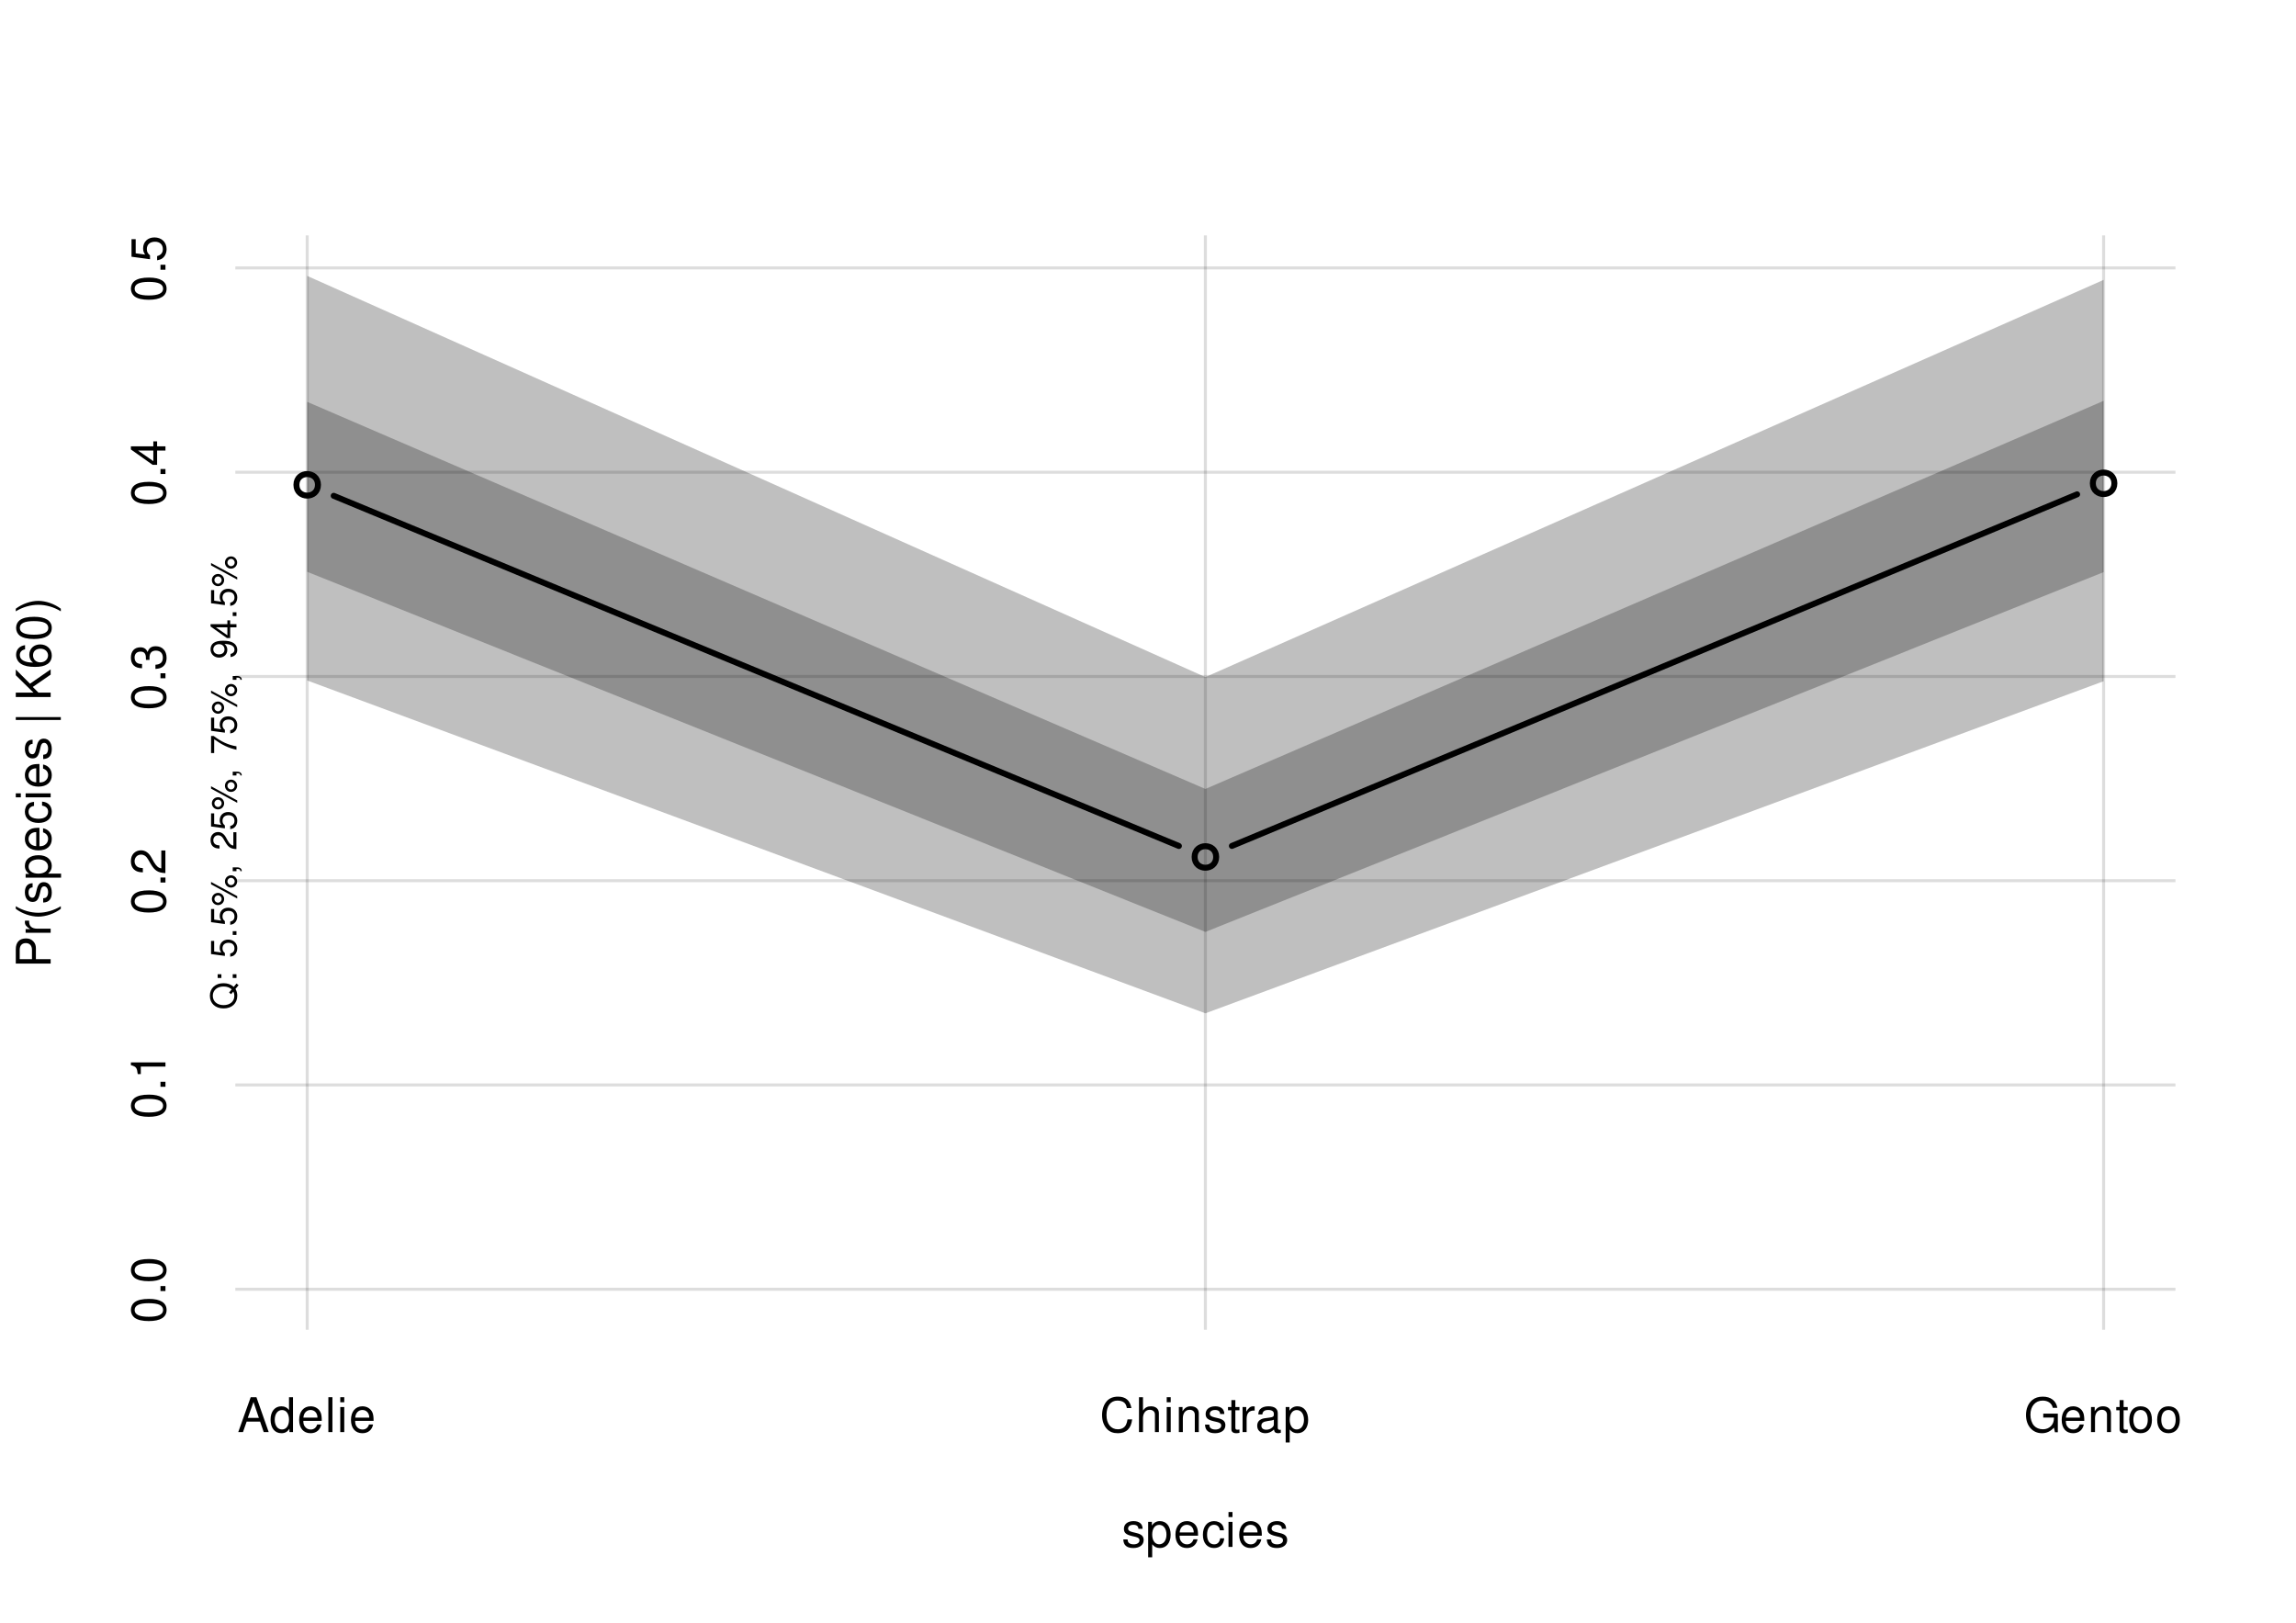
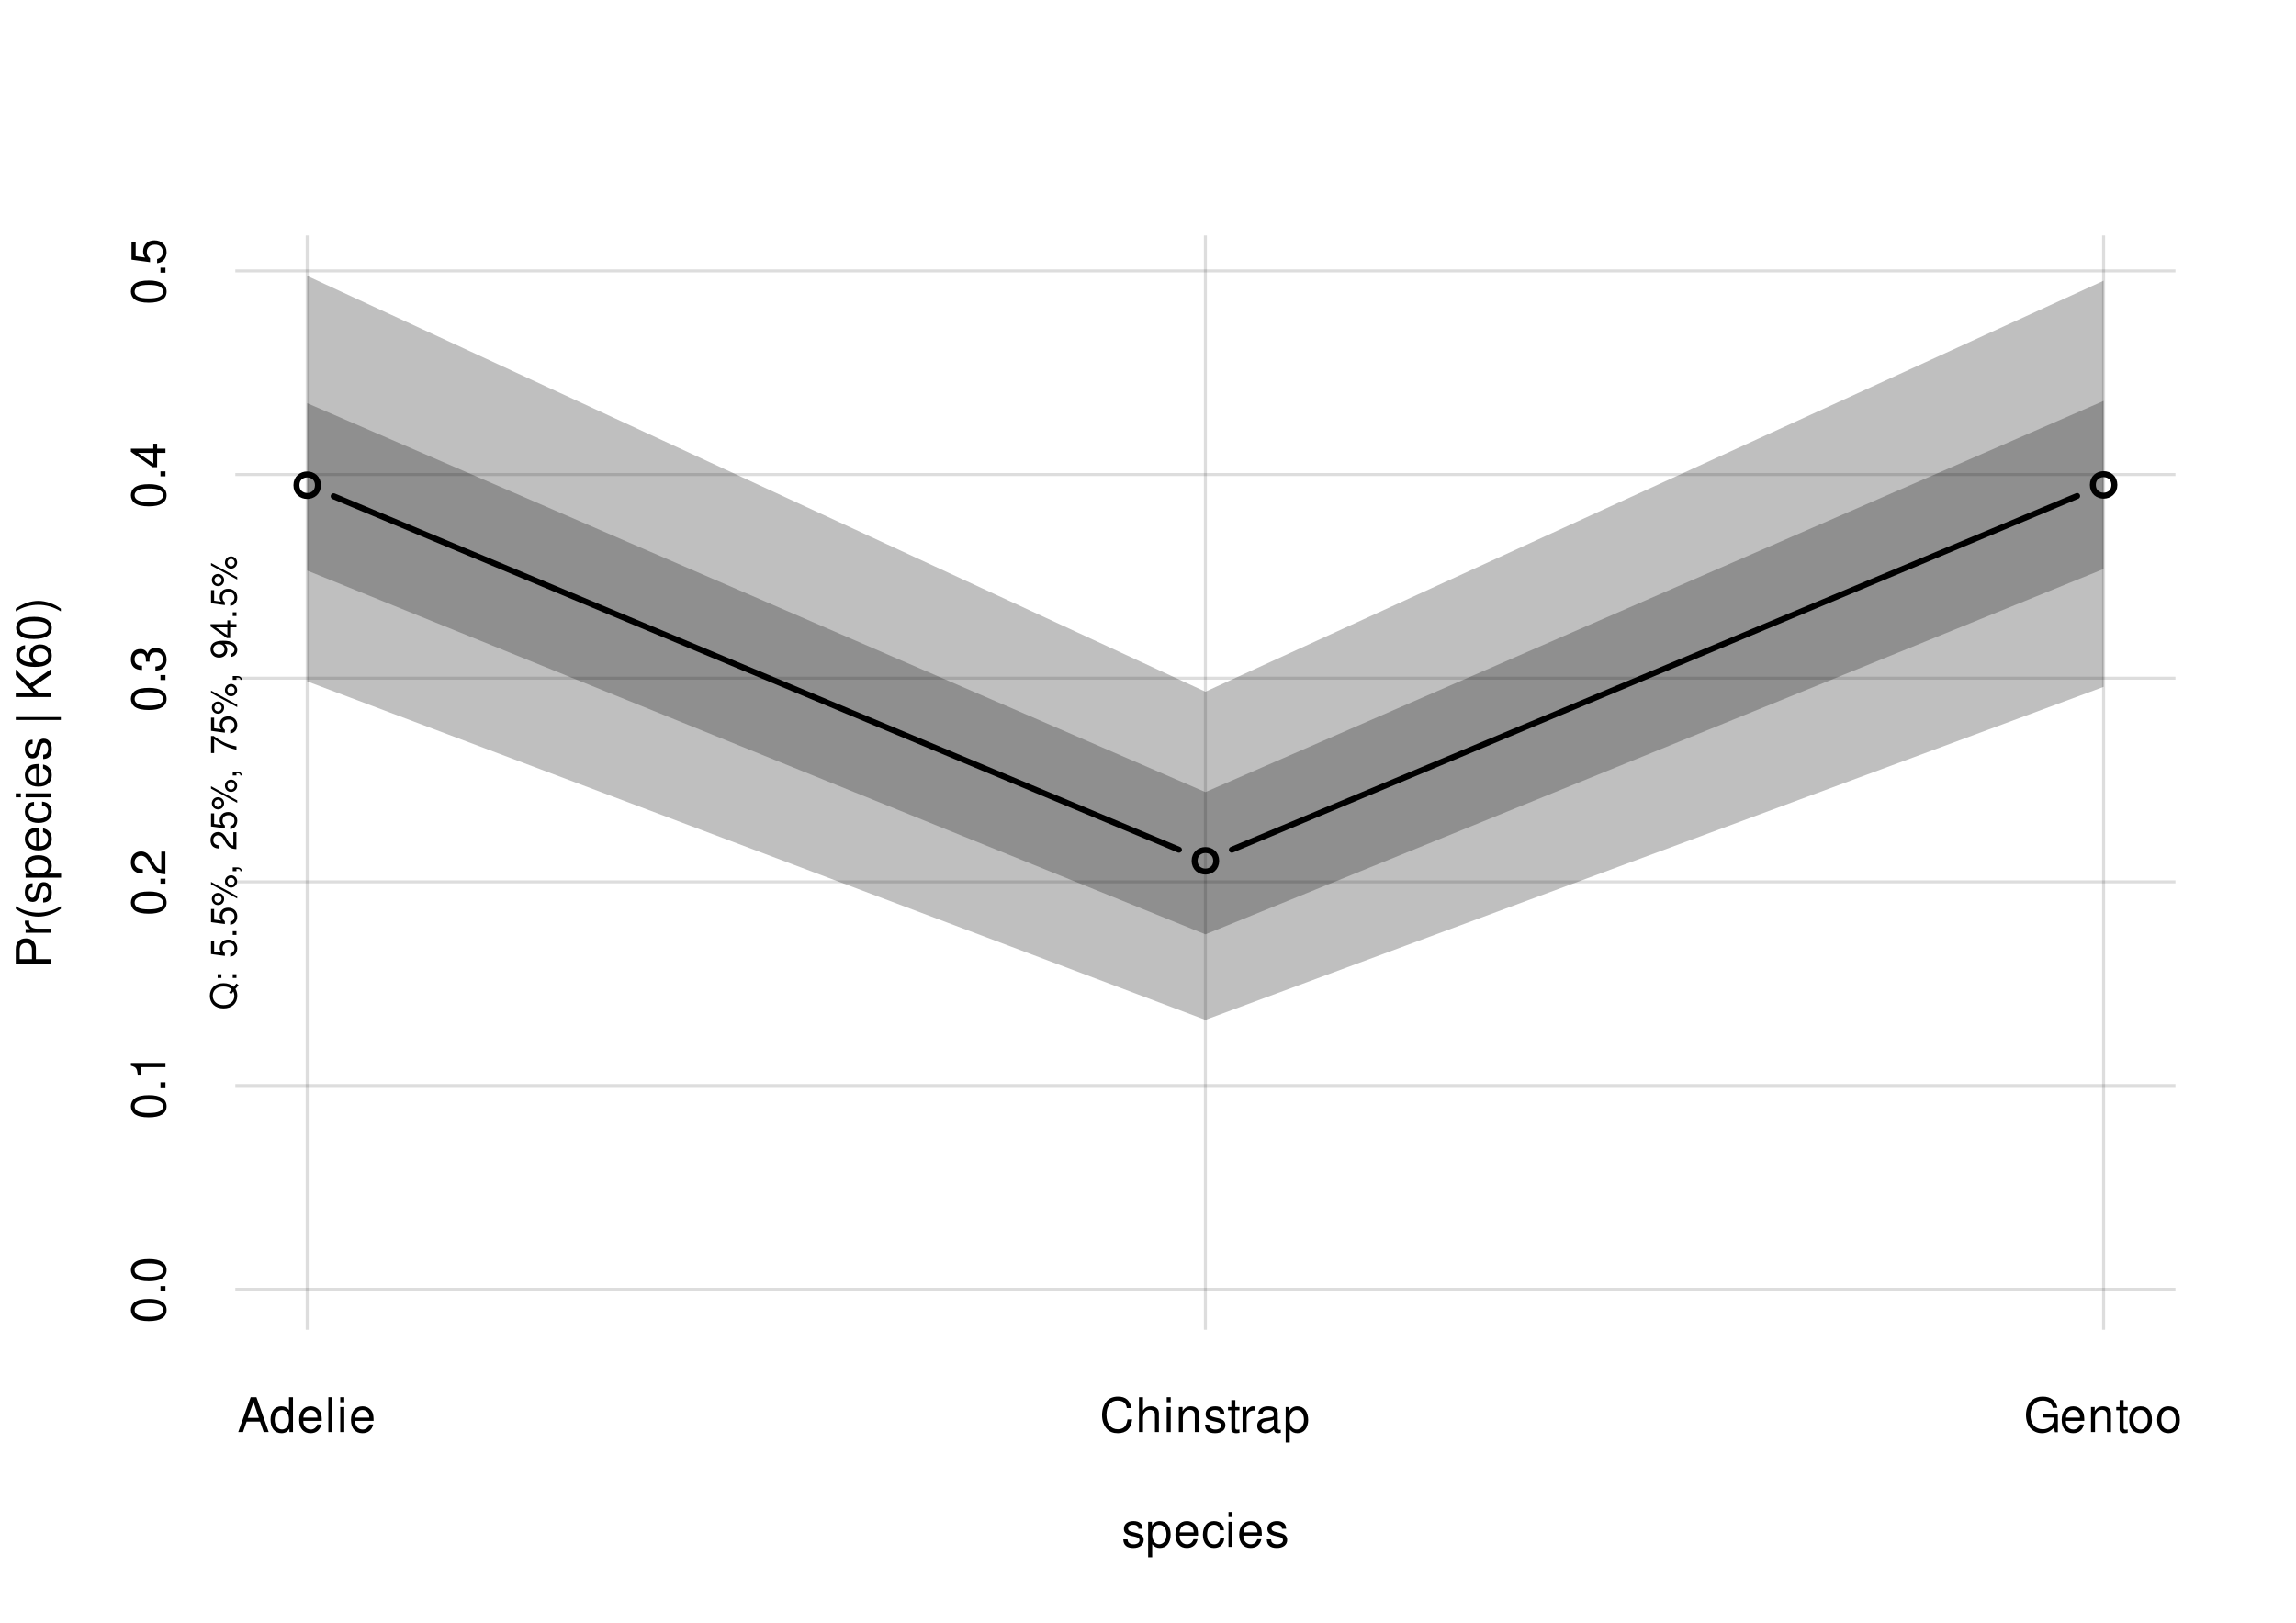
<svg xmlns="http://www.w3.org/2000/svg" xmlns:xlink="http://www.w3.org/1999/xlink" width="576pt" height="407pt" viewBox="0 0 576 407">
  <defs>
    <g>
      <g id="glyph-0-0">
        <path d="M 5.25 -4.531 C 5.25 -5.766 4.422 -6.469 2.969 -6.469 C 1.516 -6.469 0.562 -5.719 0.562 -4.547 C 0.562 -3.562 1.062 -3.094 2.562 -2.734 L 3.484 -2.516 C 4.188 -2.344 4.469 -2.094 4.469 -1.641 C 4.469 -1.047 3.875 -0.641 3 -0.641 C 2.453 -0.641 2 -0.797 1.75 -1.062 C 1.594 -1.25 1.531 -1.422 1.469 -1.875 L 0.406 -1.875 C 0.453 -0.422 1.266 0.281 2.922 0.281 C 4.5 0.281 5.516 -0.5 5.516 -1.719 C 5.516 -2.656 4.984 -3.172 3.734 -3.469 L 2.766 -3.703 C 1.953 -3.891 1.609 -4.156 1.609 -4.594 C 1.609 -5.188 2.125 -5.547 2.938 -5.547 C 3.75 -5.547 4.172 -5.203 4.203 -4.531 Z M 5.25 -4.531 " />
      </g>
      <g id="glyph-0-1">
        <path d="M 0.641 2.609 L 1.656 2.609 L 1.656 -0.656 C 2.188 -0.016 2.766 0.281 3.594 0.281 C 5.219 0.281 6.281 -1.031 6.281 -3.031 C 6.281 -5.141 5.25 -6.469 3.578 -6.469 C 2.719 -6.469 2.047 -6.078 1.578 -5.344 L 1.578 -6.281 L 0.641 -6.281 Z M 3.406 -5.531 C 4.516 -5.531 5.234 -4.562 5.234 -3.062 C 5.234 -1.625 4.5 -0.656 3.406 -0.656 C 2.344 -0.656 1.656 -1.625 1.656 -3.094 C 1.656 -4.578 2.344 -5.531 3.406 -5.531 Z M 3.406 -5.531 " />
      </g>
      <g id="glyph-0-2">
        <path d="M 6.156 -2.812 C 6.156 -3.766 6.078 -4.344 5.906 -4.812 C 5.5 -5.844 4.531 -6.469 3.359 -6.469 C 1.609 -6.469 0.484 -5.141 0.484 -3.062 C 0.484 -0.984 1.562 0.281 3.344 0.281 C 4.781 0.281 5.766 -0.547 6.031 -1.906 L 5.016 -1.906 C 4.734 -1.078 4.172 -0.641 3.375 -0.641 C 2.734 -0.641 2.203 -0.938 1.859 -1.469 C 1.625 -1.828 1.531 -2.188 1.531 -2.812 Z M 1.547 -3.625 C 1.625 -4.781 2.344 -5.547 3.344 -5.547 C 4.375 -5.547 5.078 -4.75 5.078 -3.625 Z M 1.547 -3.625 " />
      </g>
      <g id="glyph-0-3">
        <path d="M 5.656 -4.172 C 5.609 -4.781 5.469 -5.188 5.234 -5.531 C 4.797 -6.125 4.047 -6.469 3.172 -6.469 C 1.469 -6.469 0.375 -5.125 0.375 -3.031 C 0.375 -1.016 1.453 0.281 3.156 0.281 C 4.656 0.281 5.609 -0.625 5.719 -2.156 L 4.719 -2.156 C 4.547 -1.156 4.031 -0.641 3.188 -0.641 C 2.078 -0.641 1.422 -1.547 1.422 -3.031 C 1.422 -4.609 2.062 -5.547 3.156 -5.547 C 4 -5.547 4.531 -5.047 4.641 -4.172 Z M 5.656 -4.172 " />
      </g>
      <g id="glyph-0-4">
        <path d="M 1.797 -6.281 L 0.797 -6.281 L 0.797 0 L 1.797 0 Z M 1.797 -8.75 L 0.797 -8.75 L 0.797 -7.484 L 1.797 -7.484 Z M 1.797 -8.75 " />
      </g>
      <g id="glyph-0-5">
        <path d="M 5.688 -2.625 L 6.594 0 L 7.844 0 L 4.766 -8.75 L 3.328 -8.75 L 0.203 0 L 1.391 0 L 2.312 -2.625 Z M 5.375 -3.562 L 2.594 -3.562 L 4.031 -7.547 Z M 5.375 -3.562 " />
      </g>
      <g id="glyph-0-6">
        <path d="M 5.938 -8.75 L 4.938 -8.75 L 4.938 -5.5 C 4.531 -6.125 3.859 -6.469 3.016 -6.469 C 1.375 -6.469 0.312 -5.156 0.312 -3.156 C 0.312 -1.031 1.344 0.281 3.047 0.281 C 3.906 0.281 4.516 -0.047 5.047 -0.828 L 5.047 0 L 5.938 0 Z M 3.188 -5.531 C 4.266 -5.531 4.938 -4.578 4.938 -3.078 C 4.938 -1.625 4.25 -0.656 3.188 -0.656 C 2.094 -0.656 1.359 -1.625 1.359 -3.094 C 1.359 -4.562 2.094 -5.531 3.188 -5.531 Z M 3.188 -5.531 " />
      </g>
      <g id="glyph-0-7">
        <path d="M 1.828 -8.75 L 0.812 -8.75 L 0.812 0 L 1.828 0 Z M 1.828 -8.75 " />
      </g>
      <g id="glyph-0-8">
        <path d="M 7.938 -6.031 C 7.594 -7.953 6.484 -8.891 4.578 -8.891 C 3.391 -8.891 2.453 -8.516 1.797 -7.797 C 1.016 -6.938 0.578 -5.688 0.578 -4.266 C 0.578 -2.828 1.016 -1.594 1.844 -0.75 C 2.516 -0.047 3.391 0.281 4.531 0.281 C 6.656 0.281 7.859 -0.875 8.125 -3.188 L 6.969 -3.188 C 6.875 -2.594 6.75 -2.188 6.578 -1.844 C 6.219 -1.109 5.469 -0.703 4.531 -0.703 C 2.797 -0.703 1.688 -2.094 1.688 -4.281 C 1.688 -6.531 2.734 -7.906 4.438 -7.906 C 5.141 -7.906 5.812 -7.703 6.172 -7.359 C 6.484 -7.062 6.672 -6.703 6.797 -6.031 Z M 7.938 -6.031 " />
      </g>
      <g id="glyph-0-9">
        <path d="M 0.844 -8.75 L 0.844 0 L 1.844 0 L 1.844 -3.469 C 1.844 -4.75 2.516 -5.594 3.547 -5.594 C 3.875 -5.594 4.188 -5.5 4.422 -5.312 C 4.719 -5.094 4.844 -4.797 4.844 -4.359 L 4.844 0 L 5.828 0 L 5.828 -4.75 C 5.828 -5.812 5.078 -6.469 3.859 -6.469 C 2.969 -6.469 2.422 -6.188 1.844 -5.422 L 1.844 -8.75 Z M 0.844 -8.75 " />
      </g>
      <g id="glyph-0-10">
        <path d="M 0.844 -6.281 L 0.844 0 L 1.844 0 L 1.844 -3.469 C 1.844 -4.75 2.516 -5.594 3.547 -5.594 C 4.344 -5.594 4.844 -5.109 4.844 -4.359 L 4.844 0 L 5.844 0 L 5.844 -4.75 C 5.844 -5.797 5.062 -6.469 3.859 -6.469 C 2.922 -6.469 2.312 -6.109 1.766 -5.234 L 1.766 -6.281 Z M 0.844 -6.281 " />
      </g>
      <g id="glyph-0-11">
        <path d="M 3.047 -6.281 L 2.016 -6.281 L 2.016 -8.016 L 1.016 -8.016 L 1.016 -6.281 L 0.172 -6.281 L 0.172 -5.469 L 1.016 -5.469 L 1.016 -0.719 C 1.016 -0.078 1.453 0.281 2.234 0.281 C 2.5 0.281 2.719 0.25 3.047 0.188 L 3.047 -0.641 C 2.906 -0.609 2.766 -0.594 2.562 -0.594 C 2.141 -0.594 2.016 -0.719 2.016 -1.156 L 2.016 -5.469 L 3.047 -5.469 Z M 3.047 -6.281 " />
      </g>
      <g id="glyph-0-12">
        <path d="M 0.828 -6.281 L 0.828 0 L 1.844 0 L 1.844 -3.266 C 1.844 -4.781 2.469 -5.453 3.859 -5.406 L 3.859 -6.438 C 3.688 -6.453 3.594 -6.469 3.469 -6.469 C 2.812 -6.469 2.328 -6.078 1.75 -5.141 L 1.75 -6.281 Z M 0.828 -6.281 " />
      </g>
      <g id="glyph-0-13">
        <path d="M 6.422 -0.594 C 6.312 -0.562 6.266 -0.562 6.203 -0.562 C 5.859 -0.562 5.656 -0.75 5.656 -1.062 L 5.656 -4.75 C 5.656 -5.875 4.844 -6.469 3.297 -6.469 C 2.375 -6.469 1.641 -6.203 1.219 -5.734 C 0.922 -5.406 0.797 -5.047 0.781 -4.422 L 1.781 -4.422 C 1.875 -5.203 2.328 -5.547 3.266 -5.547 C 4.172 -5.547 4.672 -5.203 4.672 -4.609 L 4.672 -4.344 C 4.656 -3.906 4.438 -3.75 3.625 -3.641 C 2.203 -3.469 1.984 -3.422 1.609 -3.266 C 0.875 -2.953 0.5 -2.406 0.5 -1.578 C 0.5 -0.438 1.297 0.281 2.562 0.281 C 3.359 0.281 4 0 4.703 -0.641 C 4.781 0 5.094 0.281 5.734 0.281 C 5.953 0.281 6.078 0.25 6.422 0.172 Z M 4.672 -1.984 C 4.672 -1.641 4.578 -1.438 4.266 -1.156 C 3.859 -0.797 3.375 -0.594 2.781 -0.594 C 2 -0.594 1.547 -0.969 1.547 -1.609 C 1.547 -2.266 1.984 -2.609 3.062 -2.766 C 4.125 -2.906 4.328 -2.953 4.672 -3.109 Z M 4.672 -1.984 " />
      </g>
      <g id="glyph-0-14">
        <path d="M 8.516 -4.625 L 4.859 -4.625 L 4.859 -3.641 L 7.531 -3.641 L 7.531 -3.391 C 7.531 -1.844 6.375 -0.703 4.781 -0.703 C 3.891 -0.703 3.078 -1.031 2.562 -1.594 C 1.984 -2.219 1.641 -3.266 1.641 -4.344 C 1.641 -6.484 2.875 -7.906 4.719 -7.906 C 6.047 -7.906 7.016 -7.219 7.25 -6.094 L 8.391 -6.094 C 8.078 -7.875 6.734 -8.891 4.734 -8.891 C 3.656 -8.891 2.797 -8.609 2.109 -8.047 C 1.094 -7.219 0.531 -5.859 0.531 -4.281 C 0.531 -1.594 2.172 0.281 4.531 0.281 C 5.719 0.281 6.656 -0.172 7.531 -1.109 L 7.797 0.047 L 8.516 0.047 Z M 8.516 -4.625 " />
      </g>
      <g id="glyph-0-15">
        <path d="M 3.266 -6.469 C 1.484 -6.469 0.438 -5.203 0.438 -3.094 C 0.438 -0.969 1.484 0.281 3.281 0.281 C 5.047 0.281 6.125 -0.984 6.125 -3.047 C 6.125 -5.234 5.094 -6.469 3.266 -6.469 Z M 3.281 -5.547 C 4.406 -5.547 5.078 -4.625 5.078 -3.062 C 5.078 -1.578 4.375 -0.641 3.281 -0.641 C 2.156 -0.641 1.469 -1.578 1.469 -3.094 C 1.469 -4.625 2.156 -5.547 3.281 -5.547 Z M 3.281 -5.547 " />
      </g>
      <g id="glyph-1-0">
        <path d="M -3.703 -2.203 L -3.703 -4.953 C -3.703 -5.641 -3.906 -6.188 -4.328 -6.641 C -4.812 -7.172 -5.375 -7.406 -6.188 -7.406 C -7.828 -7.406 -8.75 -6.438 -8.75 -4.703 L -8.75 -1.094 L 0 -1.094 L 0 -2.203 Z M -4.688 -2.203 L -7.766 -2.203 L -7.766 -4.531 C -7.766 -5.609 -7.188 -6.234 -6.234 -6.234 C -5.266 -6.234 -4.688 -5.609 -4.688 -4.531 Z M -4.688 -2.203 " />
      </g>
      <g id="glyph-1-1">
        <path d="M -6.281 -0.828 L 0 -0.828 L 0 -1.844 L -3.266 -1.844 C -4.781 -1.844 -5.453 -2.469 -5.406 -3.859 L -6.438 -3.859 C -6.453 -3.688 -6.469 -3.594 -6.469 -3.469 C -6.469 -2.812 -6.078 -2.328 -5.141 -1.75 L -6.281 -1.75 Z M -6.281 -0.828 " />
      </g>
      <g id="glyph-1-2">
        <path d="M -8.75 -2.828 C -7.172 -1.625 -4.984 -0.875 -3.109 -0.875 C -1.219 -0.875 0.969 -1.625 2.547 -2.828 L 2.547 -3.484 C 0.828 -2.438 -1.188 -1.844 -3.109 -1.844 C -5.016 -1.844 -7.047 -2.438 -8.75 -3.484 Z M -8.75 -2.828 " />
      </g>
      <g id="glyph-1-3">
        <path d="M -4.531 -5.25 C -5.766 -5.25 -6.469 -4.422 -6.469 -2.969 C -6.469 -1.516 -5.719 -0.562 -4.547 -0.562 C -3.562 -0.562 -3.094 -1.062 -2.734 -2.562 L -2.516 -3.484 C -2.344 -4.188 -2.094 -4.469 -1.641 -4.469 C -1.047 -4.469 -0.641 -3.875 -0.641 -3 C -0.641 -2.453 -0.797 -2 -1.062 -1.75 C -1.25 -1.594 -1.422 -1.531 -1.875 -1.469 L -1.875 -0.406 C -0.422 -0.453 0.281 -1.266 0.281 -2.922 C 0.281 -4.5 -0.5 -5.516 -1.719 -5.516 C -2.656 -5.516 -3.172 -4.984 -3.469 -3.734 L -3.703 -2.766 C -3.891 -1.953 -4.156 -1.609 -4.594 -1.609 C -5.188 -1.609 -5.547 -2.125 -5.547 -2.938 C -5.547 -3.75 -5.203 -4.172 -4.531 -4.203 Z M -4.531 -5.25 " />
      </g>
      <g id="glyph-1-4">
        <path d="M 2.609 -0.641 L 2.609 -1.656 L -0.656 -1.656 C -0.016 -2.188 0.281 -2.766 0.281 -3.594 C 0.281 -5.219 -1.031 -6.281 -3.031 -6.281 C -5.141 -6.281 -6.469 -5.25 -6.469 -3.578 C -6.469 -2.719 -6.078 -2.047 -5.344 -1.578 L -6.281 -1.578 L -6.281 -0.641 Z M -5.531 -3.406 C -5.531 -4.516 -4.562 -5.234 -3.062 -5.234 C -1.625 -5.234 -0.656 -4.5 -0.656 -3.406 C -0.656 -2.344 -1.625 -1.656 -3.094 -1.656 C -4.578 -1.656 -5.531 -2.344 -5.531 -3.406 Z M -5.531 -3.406 " />
      </g>
      <g id="glyph-1-5">
        <path d="M -2.812 -6.156 C -3.766 -6.156 -4.344 -6.078 -4.812 -5.906 C -5.844 -5.5 -6.469 -4.531 -6.469 -3.359 C -6.469 -1.609 -5.141 -0.484 -3.062 -0.484 C -0.984 -0.484 0.281 -1.562 0.281 -3.344 C 0.281 -4.781 -0.547 -5.766 -1.906 -6.031 L -1.906 -5.016 C -1.078 -4.734 -0.641 -4.172 -0.641 -3.375 C -0.641 -2.734 -0.938 -2.203 -1.469 -1.859 C -1.828 -1.625 -2.188 -1.531 -2.812 -1.531 Z M -3.625 -1.547 C -4.781 -1.625 -5.547 -2.344 -5.547 -3.344 C -5.547 -4.375 -4.75 -5.078 -3.625 -5.078 Z M -3.625 -1.547 " />
      </g>
      <g id="glyph-1-6">
        <path d="M -4.172 -5.656 C -4.781 -5.609 -5.188 -5.469 -5.531 -5.234 C -6.125 -4.797 -6.469 -4.047 -6.469 -3.172 C -6.469 -1.469 -5.125 -0.375 -3.031 -0.375 C -1.016 -0.375 0.281 -1.453 0.281 -3.156 C 0.281 -4.656 -0.625 -5.609 -2.156 -5.719 L -2.156 -4.719 C -1.156 -4.547 -0.641 -4.031 -0.641 -3.188 C -0.641 -2.078 -1.547 -1.422 -3.031 -1.422 C -4.609 -1.422 -5.547 -2.062 -5.547 -3.156 C -5.547 -4 -5.047 -4.531 -4.172 -4.641 Z M -4.172 -5.656 " />
      </g>
      <g id="glyph-1-7">
        <path d="M -6.281 -1.797 L -6.281 -0.797 L 0 -0.797 L 0 -1.797 Z M -8.75 -1.797 L -8.75 -0.797 L -7.484 -0.797 L -7.484 -1.797 Z M -8.75 -1.797 " />
      </g>
      <g id="glyph-1-8">
</g>
      <g id="glyph-1-9">
        <path d="M -8.75 -1.203 L 2.547 -1.203 L 2.547 -1.922 L -8.75 -1.922 Z M -8.75 -1.203 " />
      </g>
      <g id="glyph-1-10">
        <path d="M -3.062 -2.062 L -4.484 -3.484 L 0 -6.578 L 0 -7.891 L -5.188 -4.297 L -8.75 -7.859 L -8.75 -6.422 L -4.312 -2.062 L -8.75 -2.062 L -8.75 -0.953 L 0 -0.953 L 0 -2.062 Z M -3.062 -2.062 " />
      </g>
      <g id="glyph-1-11">
        <path d="M -6.422 -5.969 C -7.844 -5.766 -8.672 -4.859 -8.672 -3.562 C -8.672 -2.625 -8.219 -1.781 -7.438 -1.281 C -6.594 -0.75 -5.531 -0.516 -3.953 -0.516 C -2.5 -0.516 -1.578 -0.719 -0.797 -1.234 C -0.094 -1.688 0.281 -2.438 0.281 -3.375 C 0.281 -4.984 -0.938 -6.156 -2.625 -6.156 C -4.219 -6.156 -5.359 -5.078 -5.359 -3.547 C -5.359 -2.719 -5.047 -2.047 -4.406 -1.594 C -6.547 -1.609 -7.734 -2.281 -7.734 -3.484 C -7.734 -4.234 -7.266 -4.75 -6.422 -4.922 Z M -4.422 -3.422 C -4.422 -4.438 -3.703 -5.078 -2.547 -5.078 C -1.453 -5.078 -0.656 -4.359 -0.656 -3.391 C -0.656 -2.406 -1.484 -1.656 -2.594 -1.656 C -3.672 -1.656 -4.422 -2.375 -4.422 -3.422 Z M -4.422 -3.422 " />
      </g>
      <g id="glyph-1-12">
        <path d="M -8.672 -3.297 C -8.672 -2.516 -8.312 -1.781 -7.734 -1.344 C -6.953 -0.797 -5.812 -0.516 -4.203 -0.516 C -1.266 -0.516 0.281 -1.469 0.281 -3.297 C 0.281 -5.094 -1.266 -6.078 -4.125 -6.078 C -5.812 -6.078 -6.938 -5.812 -7.734 -5.25 C -8.328 -4.812 -8.672 -4.109 -8.672 -3.297 Z M -7.734 -3.297 C -7.734 -4.438 -6.578 -5 -4.219 -5 C -1.75 -5 -0.594 -4.453 -0.594 -3.281 C -0.594 -2.156 -1.797 -1.594 -4.188 -1.594 C -6.578 -1.594 -7.734 -2.156 -7.734 -3.297 Z M -7.734 -3.297 " />
      </g>
      <g id="glyph-1-13">
        <path d="M 2.547 -1.109 C 0.969 -2.312 -1.219 -3.078 -3.094 -3.078 C -4.984 -3.078 -7.172 -2.312 -8.75 -1.109 L -8.75 -0.453 C -7.031 -1.516 -5.016 -2.094 -3.094 -2.094 C -1.188 -2.094 0.844 -1.516 2.547 -0.453 Z M 2.547 -1.109 " />
      </g>
      <g id="glyph-1-14">
        <path d="M -1.25 -2.297 L -1.25 -1.047 L 0 -1.047 L 0 -2.297 Z M -1.25 -2.297 " />
      </g>
      <g id="glyph-1-15">
        <path d="M -6.188 -3.109 L 0 -3.109 L 0 -4.156 L -8.672 -4.156 L -8.672 -3.469 C -7.344 -3.094 -7.156 -2.859 -6.953 -1.219 L -6.188 -1.219 Z M -6.188 -3.109 " />
      </g>
      <g id="glyph-1-16">
        <path d="M -1.047 -6.078 L -1.047 -1.594 C -1.766 -1.703 -2.219 -2.094 -2.859 -3.125 L -3.531 -4.328 C -4.188 -5.516 -5.078 -6.125 -6.141 -6.125 C -6.859 -6.125 -7.531 -5.844 -8 -5.344 C -8.453 -4.844 -8.672 -4.219 -8.672 -3.406 C -8.672 -2.328 -8.297 -1.531 -7.547 -1.062 C -7.094 -0.75 -6.547 -0.625 -5.672 -0.594 L -5.672 -1.656 C -6.266 -1.688 -6.609 -1.766 -6.906 -1.906 C -7.422 -2.188 -7.75 -2.734 -7.75 -3.375 C -7.75 -4.328 -7.062 -5.047 -6.125 -5.047 C -5.422 -5.047 -4.828 -4.656 -4.391 -3.906 L -3.75 -2.797 C -2.719 -1.016 -1.906 -0.5 -0.016 -0.406 L -0.016 -6.078 Z M -1.047 -6.078 " />
      </g>
      <g id="glyph-1-17">
        <path d="M -4 -2.656 L -4 -3.234 C -4 -4.375 -3.453 -4.984 -2.406 -4.984 C -1.312 -4.984 -0.656 -4.328 -0.656 -3.234 C -0.656 -2.078 -1.25 -1.516 -2.516 -1.438 L -2.516 -0.391 C -1.828 -0.438 -1.375 -0.547 -0.984 -0.75 C -0.141 -1.203 0.281 -2.031 0.281 -3.188 C 0.281 -4.938 -0.781 -6.078 -2.422 -6.078 C -3.531 -6.078 -4.125 -5.656 -4.484 -4.625 C -4.812 -5.422 -5.406 -5.812 -6.281 -5.812 C -7.781 -5.812 -8.672 -4.844 -8.672 -3.234 C -8.672 -1.516 -7.719 -0.594 -5.875 -0.562 L -5.875 -1.625 C -6.406 -1.625 -6.703 -1.688 -6.969 -1.812 C -7.469 -2.047 -7.75 -2.578 -7.75 -3.234 C -7.75 -4.172 -7.188 -4.734 -6.25 -4.734 C -5.641 -4.734 -5.266 -4.531 -5.062 -4.062 C -4.938 -3.766 -4.891 -3.391 -4.891 -2.656 Z M -4 -2.656 " />
      </g>
      <g id="glyph-1-18">
        <path d="M -2.094 -3.922 L 0 -3.922 L 0 -4.984 L -2.094 -4.984 L -2.094 -6.234 L -3.047 -6.234 L -3.047 -4.984 L -8.672 -4.984 L -8.672 -4.203 L -3.219 -0.344 L -2.094 -0.344 Z M -3.047 -3.922 L -3.047 -1.266 L -6.875 -3.922 Z M -3.047 -3.922 " />
      </g>
      <g id="glyph-1-19">
        <path d="M -8.516 -5.719 L -8.516 -1.312 L -3.875 -0.688 L -3.875 -1.656 C -4.469 -2.141 -4.672 -2.562 -4.672 -3.234 C -4.672 -4.375 -3.891 -5.078 -2.625 -5.078 C -1.406 -5.078 -0.656 -4.375 -0.656 -3.219 C -0.656 -2.297 -1.125 -1.734 -2.094 -1.469 L -2.094 -0.422 C -1.391 -0.562 -1.062 -0.688 -0.75 -0.938 C -0.094 -1.422 0.281 -2.281 0.281 -3.234 C 0.281 -4.953 -0.969 -6.156 -2.766 -6.156 C -4.453 -6.156 -5.609 -5.047 -5.609 -3.406 C -5.609 -2.812 -5.453 -2.328 -5.094 -1.844 L -7.469 -2.172 L -7.469 -5.719 Z M -8.516 -5.719 " />
      </g>
      <g id="glyph-2-0">
        <path d="M 0.016 -6.594 L -0.688 -5.75 C -1.375 -6.375 -2.203 -6.672 -3.25 -6.672 C -5.297 -6.672 -6.672 -5.406 -6.672 -3.516 C -6.672 -1.609 -5.297 -0.344 -3.234 -0.344 C -1.172 -0.344 0.203 -1.609 0.203 -3.516 C 0.203 -4.172 0.062 -4.703 -0.25 -5.234 L 0.531 -6.172 Z M -1.844 -4.328 L -1.344 -3.922 L -0.781 -4.578 C -0.594 -4.188 -0.531 -3.891 -0.531 -3.5 C -0.531 -2.109 -1.609 -1.172 -3.234 -1.172 C -4.844 -1.172 -5.938 -2.109 -5.938 -3.516 C -5.938 -4.906 -4.844 -5.844 -3.234 -5.844 C -2.391 -5.844 -1.734 -5.609 -1.188 -5.125 Z M -1.844 -4.328 " />
      </g>
      <g id="glyph-2-1">
        <path d="M -0.938 -1.922 L -0.938 -0.984 L 0 -0.984 L 0 -1.922 Z M -4.719 -1.922 L -4.719 -0.984 L -3.781 -0.984 L -3.781 -1.922 Z M -4.719 -1.922 " />
      </g>
      <g id="glyph-2-2">
</g>
      <g id="glyph-2-3">
        <path d="M -6.375 -4.281 L -6.375 -0.984 L -2.906 -0.516 L -2.906 -1.234 C -3.344 -1.609 -3.5 -1.922 -3.5 -2.422 C -3.5 -3.281 -2.922 -3.812 -1.969 -3.812 C -1.047 -3.812 -0.5 -3.281 -0.5 -2.406 C -0.5 -1.719 -0.844 -1.297 -1.562 -1.109 L -1.562 -0.312 C -1.047 -0.422 -0.797 -0.516 -0.562 -0.703 C -0.078 -1.062 0.203 -1.703 0.203 -2.438 C 0.203 -3.719 -0.734 -4.609 -2.078 -4.609 C -3.344 -4.609 -4.203 -3.781 -4.203 -2.562 C -4.203 -2.109 -4.094 -1.75 -3.812 -1.375 L -5.594 -1.625 L -5.594 -4.281 Z M -6.375 -4.281 " />
      </g>
      <g id="glyph-2-4">
        <path d="M -0.938 -1.719 L -0.938 -0.781 L 0 -0.781 L 0 -1.719 Z M -0.938 -1.719 " />
      </g>
      <g id="glyph-2-5">
        <path d="M -6.172 -1.797 C -6.172 -0.938 -5.469 -0.266 -4.625 -0.266 C -3.781 -0.266 -3.094 -0.938 -3.094 -1.797 C -3.094 -2.641 -3.781 -3.328 -4.609 -3.328 C -5.484 -3.328 -6.172 -2.656 -6.172 -1.797 Z M -5.531 -1.797 C -5.531 -2.297 -5.125 -2.703 -4.609 -2.703 C -4.125 -2.703 -3.719 -2.297 -3.719 -1.797 C -3.719 -1.297 -4.125 -0.875 -4.625 -0.875 C -5.125 -0.875 -5.531 -1.281 -5.531 -1.797 Z M -6.375 -5.484 L 0.188 -1.922 L 0.188 -2.516 L -6.375 -6.078 Z M -2.891 -6.188 C -2.891 -5.344 -2.219 -4.656 -1.375 -4.656 C -0.516 -4.656 0.172 -5.344 0.172 -6.203 C 0.172 -7.031 -0.516 -7.734 -1.344 -7.734 C -2.219 -7.734 -2.891 -7.062 -2.891 -6.188 Z M -2.266 -6.188 C -2.266 -6.703 -1.859 -7.109 -1.344 -7.109 C -0.859 -7.109 -0.453 -6.703 -0.453 -6.203 C -0.453 -5.688 -0.859 -5.281 -1.375 -5.281 C -1.859 -5.281 -2.266 -5.688 -2.266 -6.188 Z M -2.266 -6.188 " />
      </g>
      <g id="glyph-2-6">
        <path d="M -0.938 -0.781 L 0 -0.781 L 0 -1.328 L 0.156 -1.328 C 0.781 -1.328 0.969 -1.203 0.984 -0.781 L 1.328 -0.781 C 1.344 -1.375 0.906 -1.734 0.141 -1.734 L -0.938 -1.734 Z M -0.938 -0.781 " />
      </g>
      <g id="glyph-2-7">
        <path d="M -0.781 -4.547 L -0.781 -1.203 C -1.328 -1.281 -1.672 -1.562 -2.141 -2.344 L -2.641 -3.25 C -3.141 -4.141 -3.812 -4.594 -4.609 -4.594 C -5.141 -4.594 -5.656 -4.391 -6 -4 C -6.344 -3.625 -6.5 -3.156 -6.5 -2.562 C -6.5 -1.75 -6.219 -1.141 -5.656 -0.797 C -5.312 -0.562 -4.906 -0.469 -4.25 -0.453 L -4.25 -1.234 C -4.703 -1.266 -4.953 -1.328 -5.172 -1.438 C -5.578 -1.641 -5.812 -2.047 -5.812 -2.531 C -5.812 -3.25 -5.297 -3.781 -4.594 -3.781 C -4.062 -3.781 -3.625 -3.484 -3.297 -2.922 L -2.812 -2.094 C -2.047 -0.766 -1.438 -0.375 -0.016 -0.312 L -0.016 -4.547 Z M -0.781 -4.547 " />
      </g>
      <g id="glyph-2-8">
        <path d="M -6.375 -4.688 L -6.375 -0.406 L -5.594 -0.406 L -5.594 -3.859 C -3.422 -2.344 -2.094 -1.719 0 -1.234 L 0 -2.094 C -2.047 -2.438 -3.797 -3.234 -5.719 -4.688 Z M -6.375 -4.688 " />
      </g>
      <g id="glyph-2-9">
        <path d="M -1.484 -0.484 C -0.422 -0.625 0.203 -1.312 0.203 -2.281 C 0.203 -3 -0.141 -3.625 -0.719 -4 C -1.359 -4.406 -2.156 -4.578 -3.328 -4.578 C -4.422 -4.578 -5.125 -4.422 -5.703 -4.047 C -6.234 -3.688 -6.5 -3.125 -6.5 -2.438 C -6.5 -1.219 -5.594 -0.344 -4.344 -0.344 C -3.141 -0.344 -2.297 -1.156 -2.297 -2.297 C -2.297 -2.906 -2.516 -3.359 -3 -3.766 C -1.391 -3.75 -0.5 -3.25 -0.5 -2.344 C -0.5 -1.781 -0.859 -1.391 -1.484 -1.266 Z M -5.812 -2.422 C -5.812 -3.156 -5.188 -3.719 -4.359 -3.719 C -3.562 -3.719 -3 -3.172 -3 -2.391 C -3 -1.625 -3.531 -1.156 -4.406 -1.156 C -5.219 -1.156 -5.812 -1.688 -5.812 -2.422 Z M -5.812 -2.422 " />
      </g>
      <g id="glyph-2-10">
        <path d="M -1.578 -2.938 L 0 -2.938 L 0 -3.734 L -1.578 -3.734 L -1.578 -4.688 L -2.281 -4.688 L -2.281 -3.734 L -6.5 -3.734 L -6.5 -3.156 L -2.406 -0.25 L -1.578 -0.25 Z M -2.281 -2.938 L -2.281 -0.938 L -5.156 -2.938 Z M -2.281 -2.938 " />
      </g>
    </g>
    <clipPath id="clip-0">
      <path clip-rule="nonzero" d="M 59.039 323 L 545.758 323 L 545.758 324 L 59.039 324 Z M 59.039 323 " />
    </clipPath>
    <clipPath id="clip-1">
      <path clip-rule="nonzero" d="M 59.039 271 L 545.758 271 L 545.758 273 L 59.039 273 Z M 59.039 271 " />
    </clipPath>
    <clipPath id="clip-2">
      <path clip-rule="nonzero" d="M 59.039 220 L 545.758 220 L 545.758 222 L 59.039 222 Z M 59.039 220 " />
    </clipPath>
    <clipPath id="clip-3">
      <path clip-rule="nonzero" d="M 59.039 169 L 545.758 169 L 545.758 171 L 59.039 171 Z M 59.039 169 " />
    </clipPath>
    <clipPath id="clip-4">
-       <path clip-rule="nonzero" d="M 59.039 118 L 545.758 118 L 545.758 119 L 59.039 119 Z M 59.039 118 " />
+       <path clip-rule="nonzero" d="M 59.039 118 L 545.758 118 L 545.758 120 L 59.039 120 Z M 59.039 118 " />
    </clipPath>
    <clipPath id="clip-5">
-       <path clip-rule="nonzero" d="M 59.039 66 L 545.758 66 L 545.758 68 L 59.039 68 Z M 59.039 66 " />
+       <path clip-rule="nonzero" d="M 59.039 67 L 545.758 67 L 545.758 69 L 59.039 69 Z M 59.039 67 " />
    </clipPath>
    <clipPath id="clip-6">
      <path clip-rule="nonzero" d="M 76 59.039 L 78 59.039 L 78 333.559 L 76 333.559 Z M 76 59.039 " />
    </clipPath>
    <clipPath id="clip-7">
      <path clip-rule="nonzero" d="M 302 59.039 L 303 59.039 L 303 333.559 L 302 333.559 Z M 302 59.039 " />
    </clipPath>
    <clipPath id="clip-8">
      <path clip-rule="nonzero" d="M 527 59.039 L 529 59.039 L 529 333.559 L 527 333.559 Z M 527 59.039 " />
    </clipPath>
  </defs>
  <rect x="-57.6" y="-40.7" width="691.2" height="488.4" fill="rgb(100%, 100%, 100%)" fill-opacity="1" />
  <g fill="rgb(0%, 0%, 0%)" fill-opacity="1">
    <use xlink:href="#glyph-0-0" x="281.398" y="388.029" />
    <use xlink:href="#glyph-0-1" x="287.398" y="388.029" />
    <use xlink:href="#glyph-0-2" x="294.398" y="388.029" />
    <use xlink:href="#glyph-0-3" x="301.398" y="388.029" />
    <use xlink:href="#glyph-0-4" x="307.398" y="388.029" />
    <use xlink:href="#glyph-0-2" x="310.398" y="388.029" />
    <use xlink:href="#glyph-0-0" x="317.398" y="388.029" />
  </g>
  <g fill="rgb(0%, 0%, 0%)" fill-opacity="1">
    <use xlink:href="#glyph-1-0" x="12.709" y="242.801" />
    <use xlink:href="#glyph-1-1" x="12.709" y="234.801" />
    <use xlink:href="#glyph-1-2" x="12.709" y="230.801" />
    <use xlink:href="#glyph-1-3" x="12.709" y="226.801" />
    <use xlink:href="#glyph-1-4" x="12.709" y="220.801" />
    <use xlink:href="#glyph-1-5" x="12.709" y="213.801" />
    <use xlink:href="#glyph-1-6" x="12.709" y="206.801" />
    <use xlink:href="#glyph-1-7" x="12.709" y="200.801" />
    <use xlink:href="#glyph-1-5" x="12.709" y="197.801" />
    <use xlink:href="#glyph-1-3" x="12.709" y="190.801" />
    <use xlink:href="#glyph-1-8" x="12.709" y="184.801" />
    <use xlink:href="#glyph-1-9" x="12.709" y="181.801" />
    <use xlink:href="#glyph-1-8" x="12.709" y="178.801" />
    <use xlink:href="#glyph-1-10" x="12.709" y="175.801" />
    <use xlink:href="#glyph-1-11" x="12.709" y="167.801" />
    <use xlink:href="#glyph-1-12" x="12.709" y="160.801" />
    <use xlink:href="#glyph-1-13" x="12.709" y="153.801" />
  </g>
-   <path fill-rule="nonzero" fill="rgb(0%, 0%, 0%)" fill-opacity="0.251" d="M 77.066 170.695 L 302.398 254.18 L 527.734 170.879 L 527.734 70.203 L 302.398 169.84 L 77.066 69.207 Z M 77.066 170.695 " />
-   <path fill-rule="nonzero" fill="rgb(0%, 0%, 0%)" fill-opacity="0.251" d="M 77.066 143.43 L 302.398 233.766 L 527.734 143.512 L 527.734 100.547 L 302.398 197.902 L 77.066 100.801 Z M 77.066 143.43 " />
-   <path fill="none" stroke-width="1.5" stroke-linecap="round" stroke-linejoin="round" stroke="rgb(0%, 0%, 0%)" stroke-opacity="1" stroke-miterlimit="10" d="M 83.719 124.371 L 295.75 212.207 " />
-   <path fill="none" stroke-width="1.5" stroke-linecap="round" stroke-linejoin="round" stroke="rgb(0%, 0%, 0%)" stroke-opacity="1" stroke-miterlimit="10" d="M 309.047 212.195 L 521.086 124 " />
-   <path fill="none" stroke-width="1.5" stroke-linecap="round" stroke-linejoin="round" stroke="rgb(0%, 0%, 0%)" stroke-opacity="1" stroke-miterlimit="10" d="M 79.766 121.617 C 79.766 125.219 74.367 125.219 74.367 121.617 C 74.367 118.016 79.766 118.016 79.766 121.617 " />
-   <path fill="none" stroke-width="1.5" stroke-linecap="round" stroke-linejoin="round" stroke="rgb(0%, 0%, 0%)" stroke-opacity="1" stroke-miterlimit="10" d="M 305.102 214.961 C 305.102 218.562 299.699 218.562 299.699 214.961 C 299.699 211.359 305.102 211.359 305.102 214.961 " />
-   <path fill="none" stroke-width="1.5" stroke-linecap="round" stroke-linejoin="round" stroke="rgb(0%, 0%, 0%)" stroke-opacity="1" stroke-miterlimit="10" d="M 530.434 121.234 C 530.434 124.836 525.035 124.836 525.035 121.234 C 525.035 117.637 530.434 117.637 530.434 121.234 " />
+   <path fill-rule="nonzero" fill="rgb(0%, 0%, 0%)" fill-opacity="0.251" d="M 77.066 170.918 L 302.398 255.828 L 527.734 172.293 L 527.734 70.41 L 302.398 173.5 L 77.066 69.207 Z M 77.066 170.918 " />
+   <path fill-rule="nonzero" fill="rgb(0%, 0%, 0%)" fill-opacity="0.251" d="M 77.066 143.125 L 302.398 234.379 L 527.734 142.727 L 527.734 100.57 L 302.398 198.684 L 77.066 101.141 Z M 77.066 143.125 " />
+   <path fill="none" stroke-width="1.5" stroke-linecap="round" stroke-linejoin="round" stroke="rgb(0%, 0%, 0%)" stroke-opacity="1" stroke-miterlimit="10" d="M 83.711 124.484 L 295.758 213.148 " />
+   <path fill="none" stroke-width="1.5" stroke-linecap="round" stroke-linejoin="round" stroke="rgb(0%, 0%, 0%)" stroke-opacity="1" stroke-miterlimit="10" d="M 309.043 213.148 L 521.09 124.414 " />
+   <path fill="none" stroke-width="1.5" stroke-linecap="round" stroke-linejoin="round" stroke="rgb(0%, 0%, 0%)" stroke-opacity="1" stroke-miterlimit="10" d="M 79.766 121.707 C 79.766 125.309 74.367 125.309 74.367 121.707 C 74.367 118.109 79.766 118.109 79.766 121.707 " />
+   <path fill="none" stroke-width="1.5" stroke-linecap="round" stroke-linejoin="round" stroke="rgb(0%, 0%, 0%)" stroke-opacity="1" stroke-miterlimit="10" d="M 305.102 215.926 C 305.102 219.527 299.699 219.527 299.699 215.926 C 299.699 212.328 305.102 212.328 305.102 215.926 " />
+   <path fill="none" stroke-width="1.5" stroke-linecap="round" stroke-linejoin="round" stroke="rgb(0%, 0%, 0%)" stroke-opacity="1" stroke-miterlimit="10" d="M 530.434 121.633 C 530.434 125.234 525.035 125.234 525.035 121.633 C 525.035 118.035 530.434 118.035 530.434 121.633 " />
  <g fill="rgb(0%, 0%, 0%)" fill-opacity="1">
    <use xlink:href="#glyph-0-5" x="59.566" y="359.229" />
    <use xlink:href="#glyph-0-6" x="67.566" y="359.229" />
    <use xlink:href="#glyph-0-2" x="74.566" y="359.229" />
    <use xlink:href="#glyph-0-7" x="81.566" y="359.229" />
    <use xlink:href="#glyph-0-4" x="84.566" y="359.229" />
    <use xlink:href="#glyph-0-2" x="87.566" y="359.229" />
  </g>
  <g fill="rgb(0%, 0%, 0%)" fill-opacity="1">
    <use xlink:href="#glyph-0-8" x="275.898" y="359.229" />
    <use xlink:href="#glyph-0-9" x="284.898" y="359.229" />
    <use xlink:href="#glyph-0-4" x="291.898" y="359.229" />
    <use xlink:href="#glyph-0-10" x="294.898" y="359.229" />
    <use xlink:href="#glyph-0-0" x="301.898" y="359.229" />
    <use xlink:href="#glyph-0-11" x="307.898" y="359.229" />
    <use xlink:href="#glyph-0-12" x="310.898" y="359.229" />
    <use xlink:href="#glyph-0-13" x="314.898" y="359.229" />
    <use xlink:href="#glyph-0-1" x="321.898" y="359.229" />
  </g>
  <g fill="rgb(0%, 0%, 0%)" fill-opacity="1">
    <use xlink:href="#glyph-0-14" x="507.734" y="359.229" />
    <use xlink:href="#glyph-0-2" x="516.734" y="359.229" />
    <use xlink:href="#glyph-0-10" x="523.734" y="359.229" />
    <use xlink:href="#glyph-0-11" x="530.734" y="359.229" />
    <use xlink:href="#glyph-0-15" x="533.734" y="359.229" />
    <use xlink:href="#glyph-0-15" x="540.734" y="359.229" />
  </g>
  <g fill="rgb(0%, 0%, 0%)" fill-opacity="1">
    <use xlink:href="#glyph-1-12" x="41.51" y="331.895" />
    <use xlink:href="#glyph-1-14" x="41.51" y="324.895" />
    <use xlink:href="#glyph-1-12" x="41.51" y="321.895" />
  </g>
  <g fill="rgb(0%, 0%, 0%)" fill-opacity="1">
-     <use xlink:href="#glyph-1-12" x="41.51" y="280.656" />
-     <use xlink:href="#glyph-1-14" x="41.51" y="273.656" />
-     <use xlink:href="#glyph-1-15" x="41.51" y="270.656" />
-   </g>
-   <g fill="rgb(0%, 0%, 0%)" fill-opacity="1">
-     <use xlink:href="#glyph-1-12" x="41.51" y="229.418" />
-     <use xlink:href="#glyph-1-14" x="41.51" y="222.418" />
-     <use xlink:href="#glyph-1-16" x="41.51" y="219.418" />
-   </g>
-   <g fill="rgb(0%, 0%, 0%)" fill-opacity="1">
-     <use xlink:href="#glyph-1-12" x="41.51" y="178.184" />
-     <use xlink:href="#glyph-1-14" x="41.51" y="171.184" />
-     <use xlink:href="#glyph-1-17" x="41.51" y="168.184" />
-   </g>
-   <g fill="rgb(0%, 0%, 0%)" fill-opacity="1">
-     <use xlink:href="#glyph-1-12" x="41.51" y="126.945" />
-     <use xlink:href="#glyph-1-14" x="41.51" y="119.945" />
-     <use xlink:href="#glyph-1-18" x="41.51" y="116.945" />
-   </g>
-   <g fill="rgb(0%, 0%, 0%)" fill-opacity="1">
-     <use xlink:href="#glyph-1-12" x="41.51" y="75.711" />
-     <use xlink:href="#glyph-1-14" x="41.51" y="68.711" />
-     <use xlink:href="#glyph-1-19" x="41.51" y="65.711" />
+     <use xlink:href="#glyph-1-12" x="41.51" y="280.801" />
+     <use xlink:href="#glyph-1-14" x="41.51" y="273.801" />
+     <use xlink:href="#glyph-1-15" x="41.51" y="270.801" />
+   </g>
+   <g fill="rgb(0%, 0%, 0%)" fill-opacity="1">
+     <use xlink:href="#glyph-1-12" x="41.51" y="229.711" />
+     <use xlink:href="#glyph-1-14" x="41.51" y="222.711" />
+     <use xlink:href="#glyph-1-16" x="41.51" y="219.711" />
+   </g>
+   <g fill="rgb(0%, 0%, 0%)" fill-opacity="1">
+     <use xlink:href="#glyph-1-12" x="41.51" y="178.621" />
+     <use xlink:href="#glyph-1-14" x="41.51" y="171.621" />
+     <use xlink:href="#glyph-1-17" x="41.51" y="168.621" />
+   </g>
+   <g fill="rgb(0%, 0%, 0%)" fill-opacity="1">
+     <use xlink:href="#glyph-1-12" x="41.51" y="127.527" />
+     <use xlink:href="#glyph-1-14" x="41.51" y="120.527" />
+     <use xlink:href="#glyph-1-18" x="41.51" y="117.527" />
+   </g>
+   <g fill="rgb(0%, 0%, 0%)" fill-opacity="1">
+     <use xlink:href="#glyph-1-12" x="41.51" y="76.438" />
+     <use xlink:href="#glyph-1-14" x="41.51" y="69.438" />
+     <use xlink:href="#glyph-1-19" x="41.51" y="66.438" />
  </g>
  <g clip-path="url(#clip-0)">
    <path fill="none" stroke-width="0.75" stroke-linecap="round" stroke-linejoin="round" stroke="rgb(0%, 0%, 0%)" stroke-opacity="0.133" stroke-miterlimit="10" d="M 59.039 323.395 L 545.762 323.395 " />
  </g>
  <g clip-path="url(#clip-1)">
-     <path fill="none" stroke-width="0.75" stroke-linecap="round" stroke-linejoin="round" stroke="rgb(0%, 0%, 0%)" stroke-opacity="0.133" stroke-miterlimit="10" d="M 59.039 272.156 L 545.762 272.156 " />
+     <path fill="none" stroke-width="0.75" stroke-linecap="round" stroke-linejoin="round" stroke="rgb(0%, 0%, 0%)" stroke-opacity="0.133" stroke-miterlimit="10" d="M 59.039 272.301 L 545.762 272.301 " />
  </g>
  <g clip-path="url(#clip-2)">
-     <path fill="none" stroke-width="0.75" stroke-linecap="round" stroke-linejoin="round" stroke="rgb(0%, 0%, 0%)" stroke-opacity="0.133" stroke-miterlimit="10" d="M 59.039 220.918 L 545.762 220.918 " />
+     <path fill="none" stroke-width="0.75" stroke-linecap="round" stroke-linejoin="round" stroke="rgb(0%, 0%, 0%)" stroke-opacity="0.133" stroke-miterlimit="10" d="M 59.039 221.211 L 545.762 221.211 " />
  </g>
  <g clip-path="url(#clip-3)">
-     <path fill="none" stroke-width="0.75" stroke-linecap="round" stroke-linejoin="round" stroke="rgb(0%, 0%, 0%)" stroke-opacity="0.133" stroke-miterlimit="10" d="M 59.039 169.684 L 545.762 169.684 " />
+     <path fill="none" stroke-width="0.75" stroke-linecap="round" stroke-linejoin="round" stroke="rgb(0%, 0%, 0%)" stroke-opacity="0.133" stroke-miterlimit="10" d="M 59.039 170.121 L 545.762 170.121 " />
  </g>
  <g clip-path="url(#clip-4)">
-     <path fill="none" stroke-width="0.75" stroke-linecap="round" stroke-linejoin="round" stroke="rgb(0%, 0%, 0%)" stroke-opacity="0.133" stroke-miterlimit="10" d="M 59.039 118.445 L 545.762 118.445 " />
+     <path fill="none" stroke-width="0.75" stroke-linecap="round" stroke-linejoin="round" stroke="rgb(0%, 0%, 0%)" stroke-opacity="0.133" stroke-miterlimit="10" d="M 59.039 119.027 L 545.762 119.027 " />
  </g>
  <g clip-path="url(#clip-5)">
-     <path fill="none" stroke-width="0.75" stroke-linecap="round" stroke-linejoin="round" stroke="rgb(0%, 0%, 0%)" stroke-opacity="0.133" stroke-miterlimit="10" d="M 59.039 67.211 L 545.762 67.211 " />
+     <path fill="none" stroke-width="0.75" stroke-linecap="round" stroke-linejoin="round" stroke="rgb(0%, 0%, 0%)" stroke-opacity="0.133" stroke-miterlimit="10" d="M 59.039 67.938 L 545.762 67.938 " />
  </g>
  <g clip-path="url(#clip-6)">
    <path fill="none" stroke-width="0.75" stroke-linecap="round" stroke-linejoin="round" stroke="rgb(0%, 0%, 0%)" stroke-opacity="0.133" stroke-miterlimit="10" d="M 77.066 333.559 L 77.066 59.039 " />
  </g>
  <g clip-path="url(#clip-7)">
    <path fill="none" stroke-width="0.75" stroke-linecap="round" stroke-linejoin="round" stroke="rgb(0%, 0%, 0%)" stroke-opacity="0.133" stroke-miterlimit="10" d="M 302.398 333.559 L 302.398 59.039 " />
  </g>
  <g clip-path="url(#clip-8)">
    <path fill="none" stroke-width="0.75" stroke-linecap="round" stroke-linejoin="round" stroke="rgb(0%, 0%, 0%)" stroke-opacity="0.133" stroke-miterlimit="10" d="M 527.734 333.559 L 527.734 59.039 " />
  </g>
  <g fill="rgb(0%, 0%, 0%)" fill-opacity="1">
    <use xlink:href="#glyph-2-0" x="59.322" y="253.301" />
    <use xlink:href="#glyph-2-1" x="59.322" y="246.301" />
    <use xlink:href="#glyph-2-2" x="59.322" y="243.301" />
    <use xlink:href="#glyph-2-3" x="59.322" y="240.301" />
    <use xlink:href="#glyph-2-4" x="59.322" y="235.301" />
    <use xlink:href="#glyph-2-3" x="59.322" y="232.301" />
    <use xlink:href="#glyph-2-5" x="59.322" y="227.301" />
    <use xlink:href="#glyph-2-6" x="59.322" y="219.301" />
    <use xlink:href="#glyph-2-2" x="59.322" y="216.301" />
    <use xlink:href="#glyph-2-7" x="59.322" y="213.301" />
    <use xlink:href="#glyph-2-3" x="59.322" y="208.301" />
    <use xlink:href="#glyph-2-5" x="59.322" y="203.301" />
    <use xlink:href="#glyph-2-6" x="59.322" y="195.301" />
    <use xlink:href="#glyph-2-2" x="59.322" y="192.301" />
    <use xlink:href="#glyph-2-8" x="59.322" y="189.301" />
    <use xlink:href="#glyph-2-3" x="59.322" y="184.301" />
    <use xlink:href="#glyph-2-5" x="59.322" y="179.301" />
    <use xlink:href="#glyph-2-6" x="59.322" y="171.301" />
    <use xlink:href="#glyph-2-2" x="59.322" y="168.301" />
    <use xlink:href="#glyph-2-9" x="59.322" y="165.301" />
    <use xlink:href="#glyph-2-10" x="59.322" y="160.301" />
    <use xlink:href="#glyph-2-4" x="59.322" y="155.301" />
    <use xlink:href="#glyph-2-3" x="59.322" y="152.301" />
    <use xlink:href="#glyph-2-5" x="59.322" y="147.301" />
  </g>
</svg>
